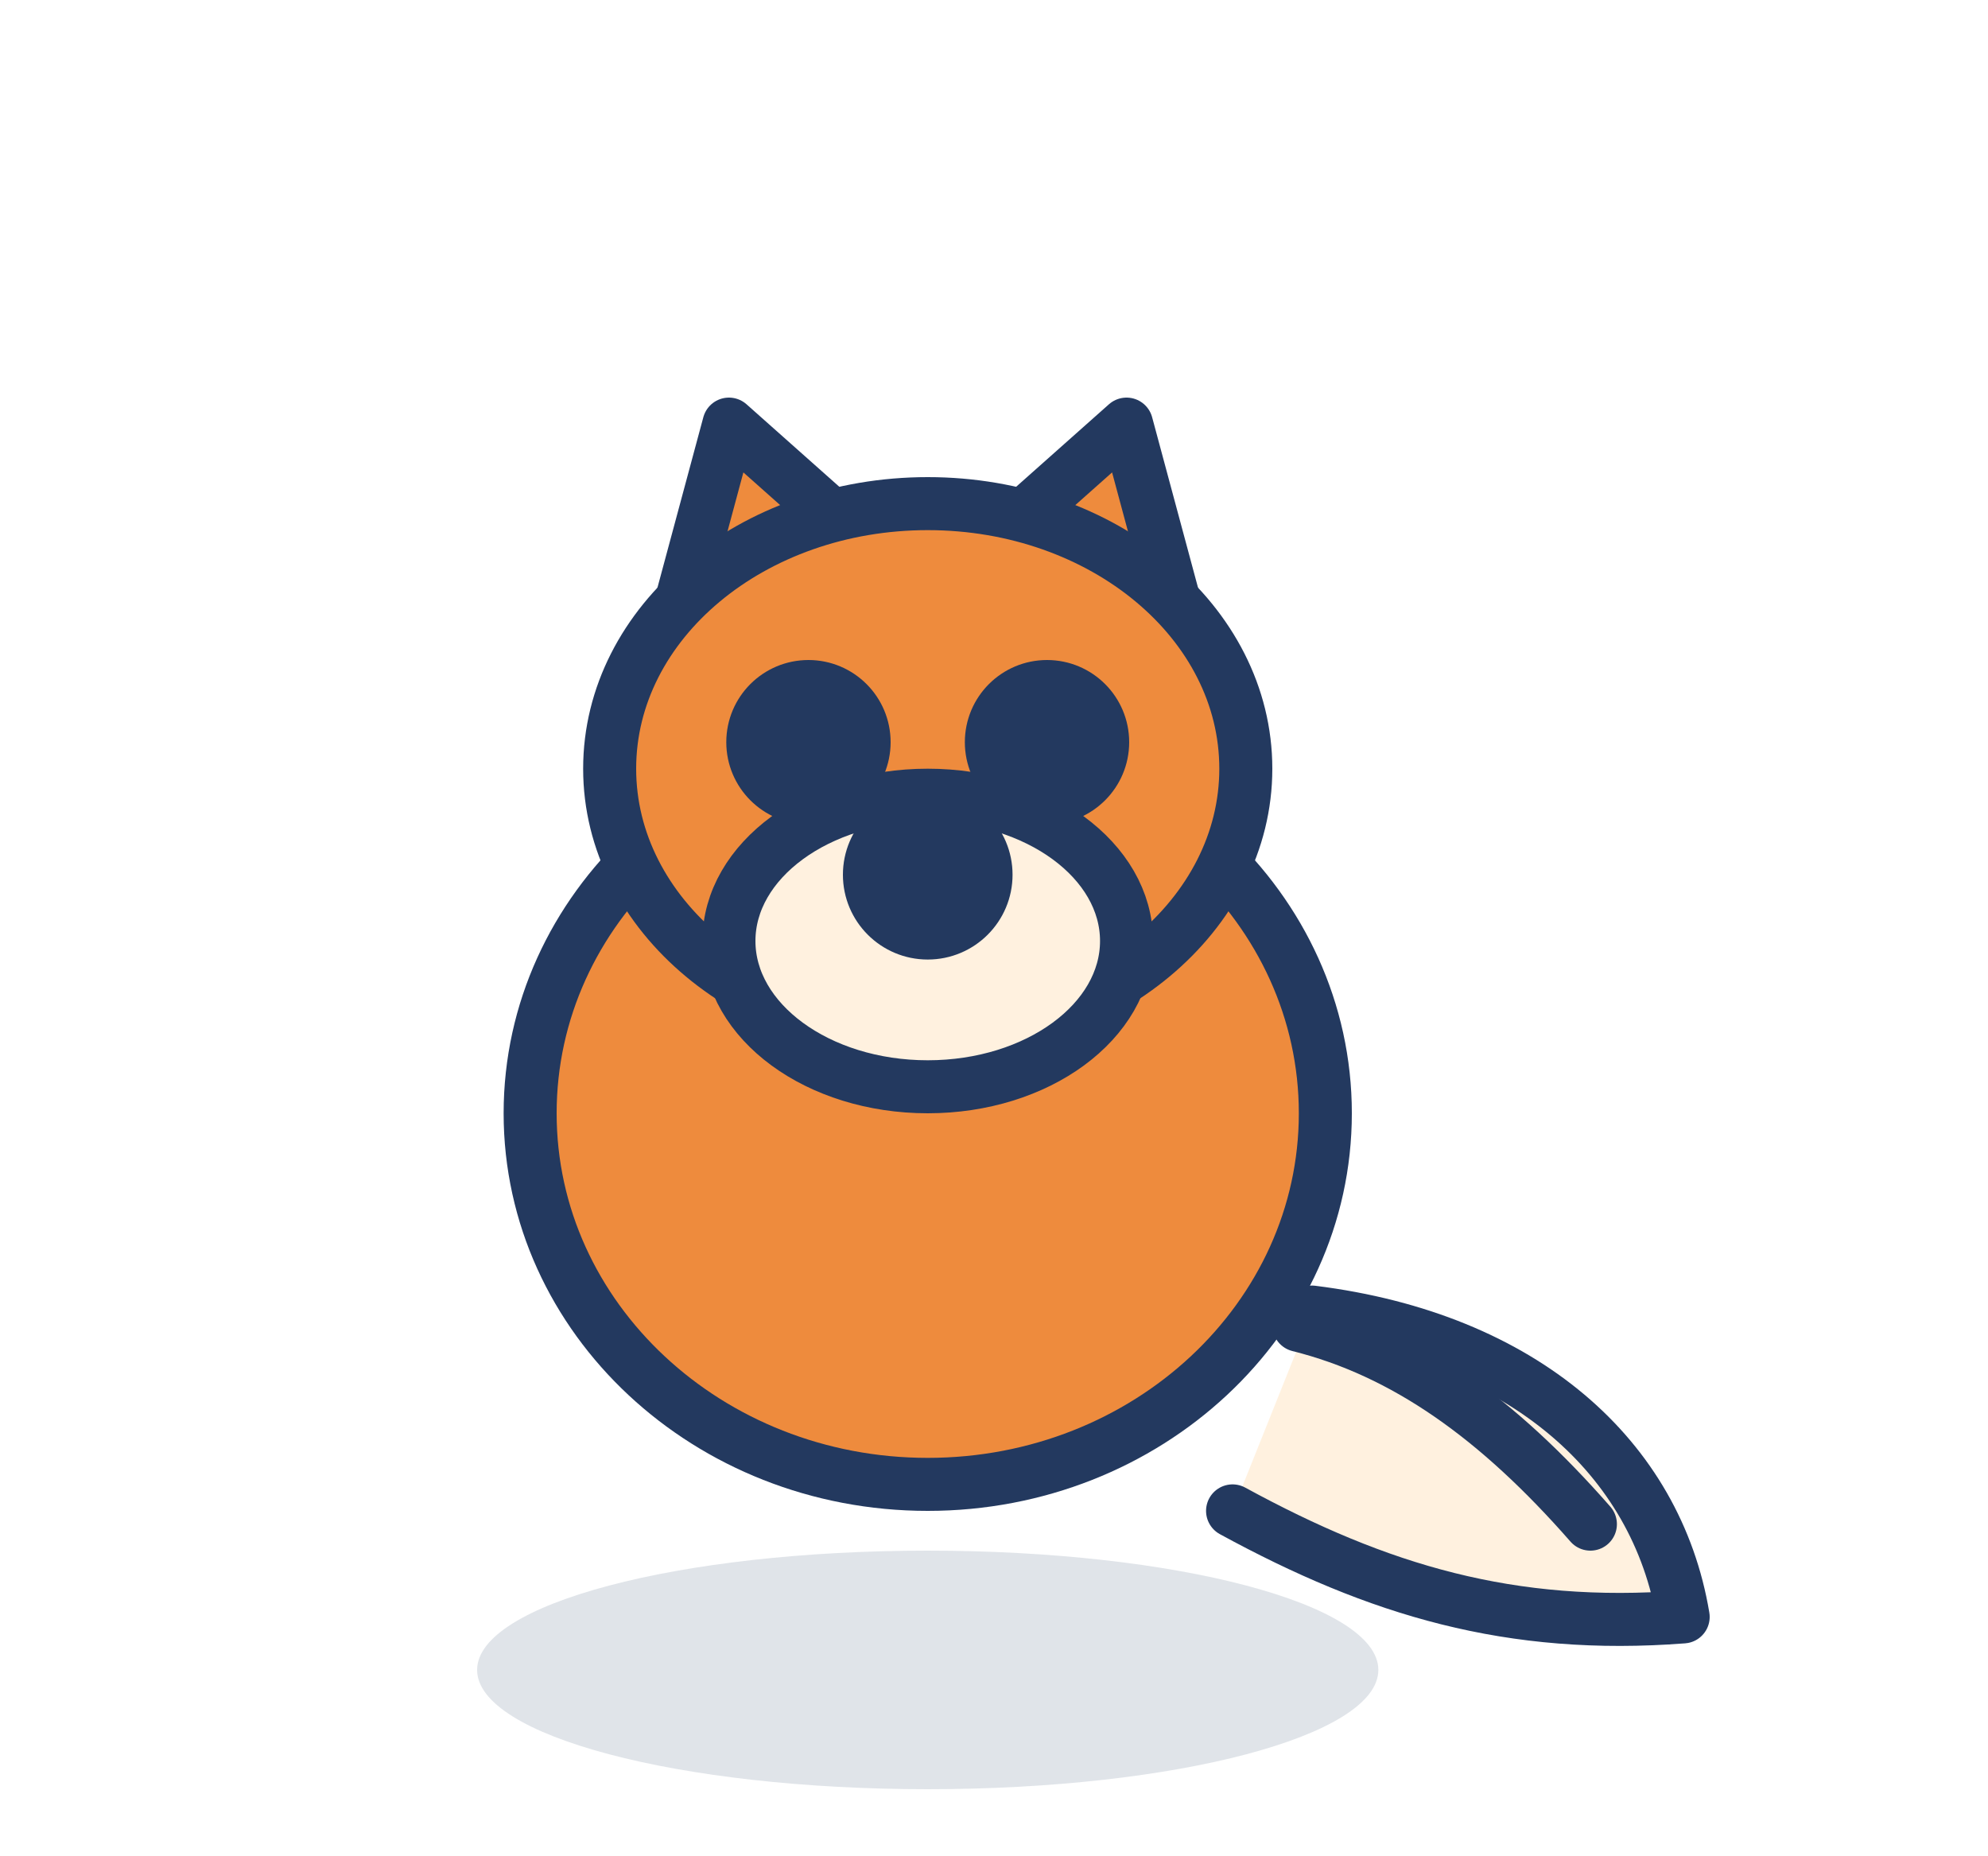
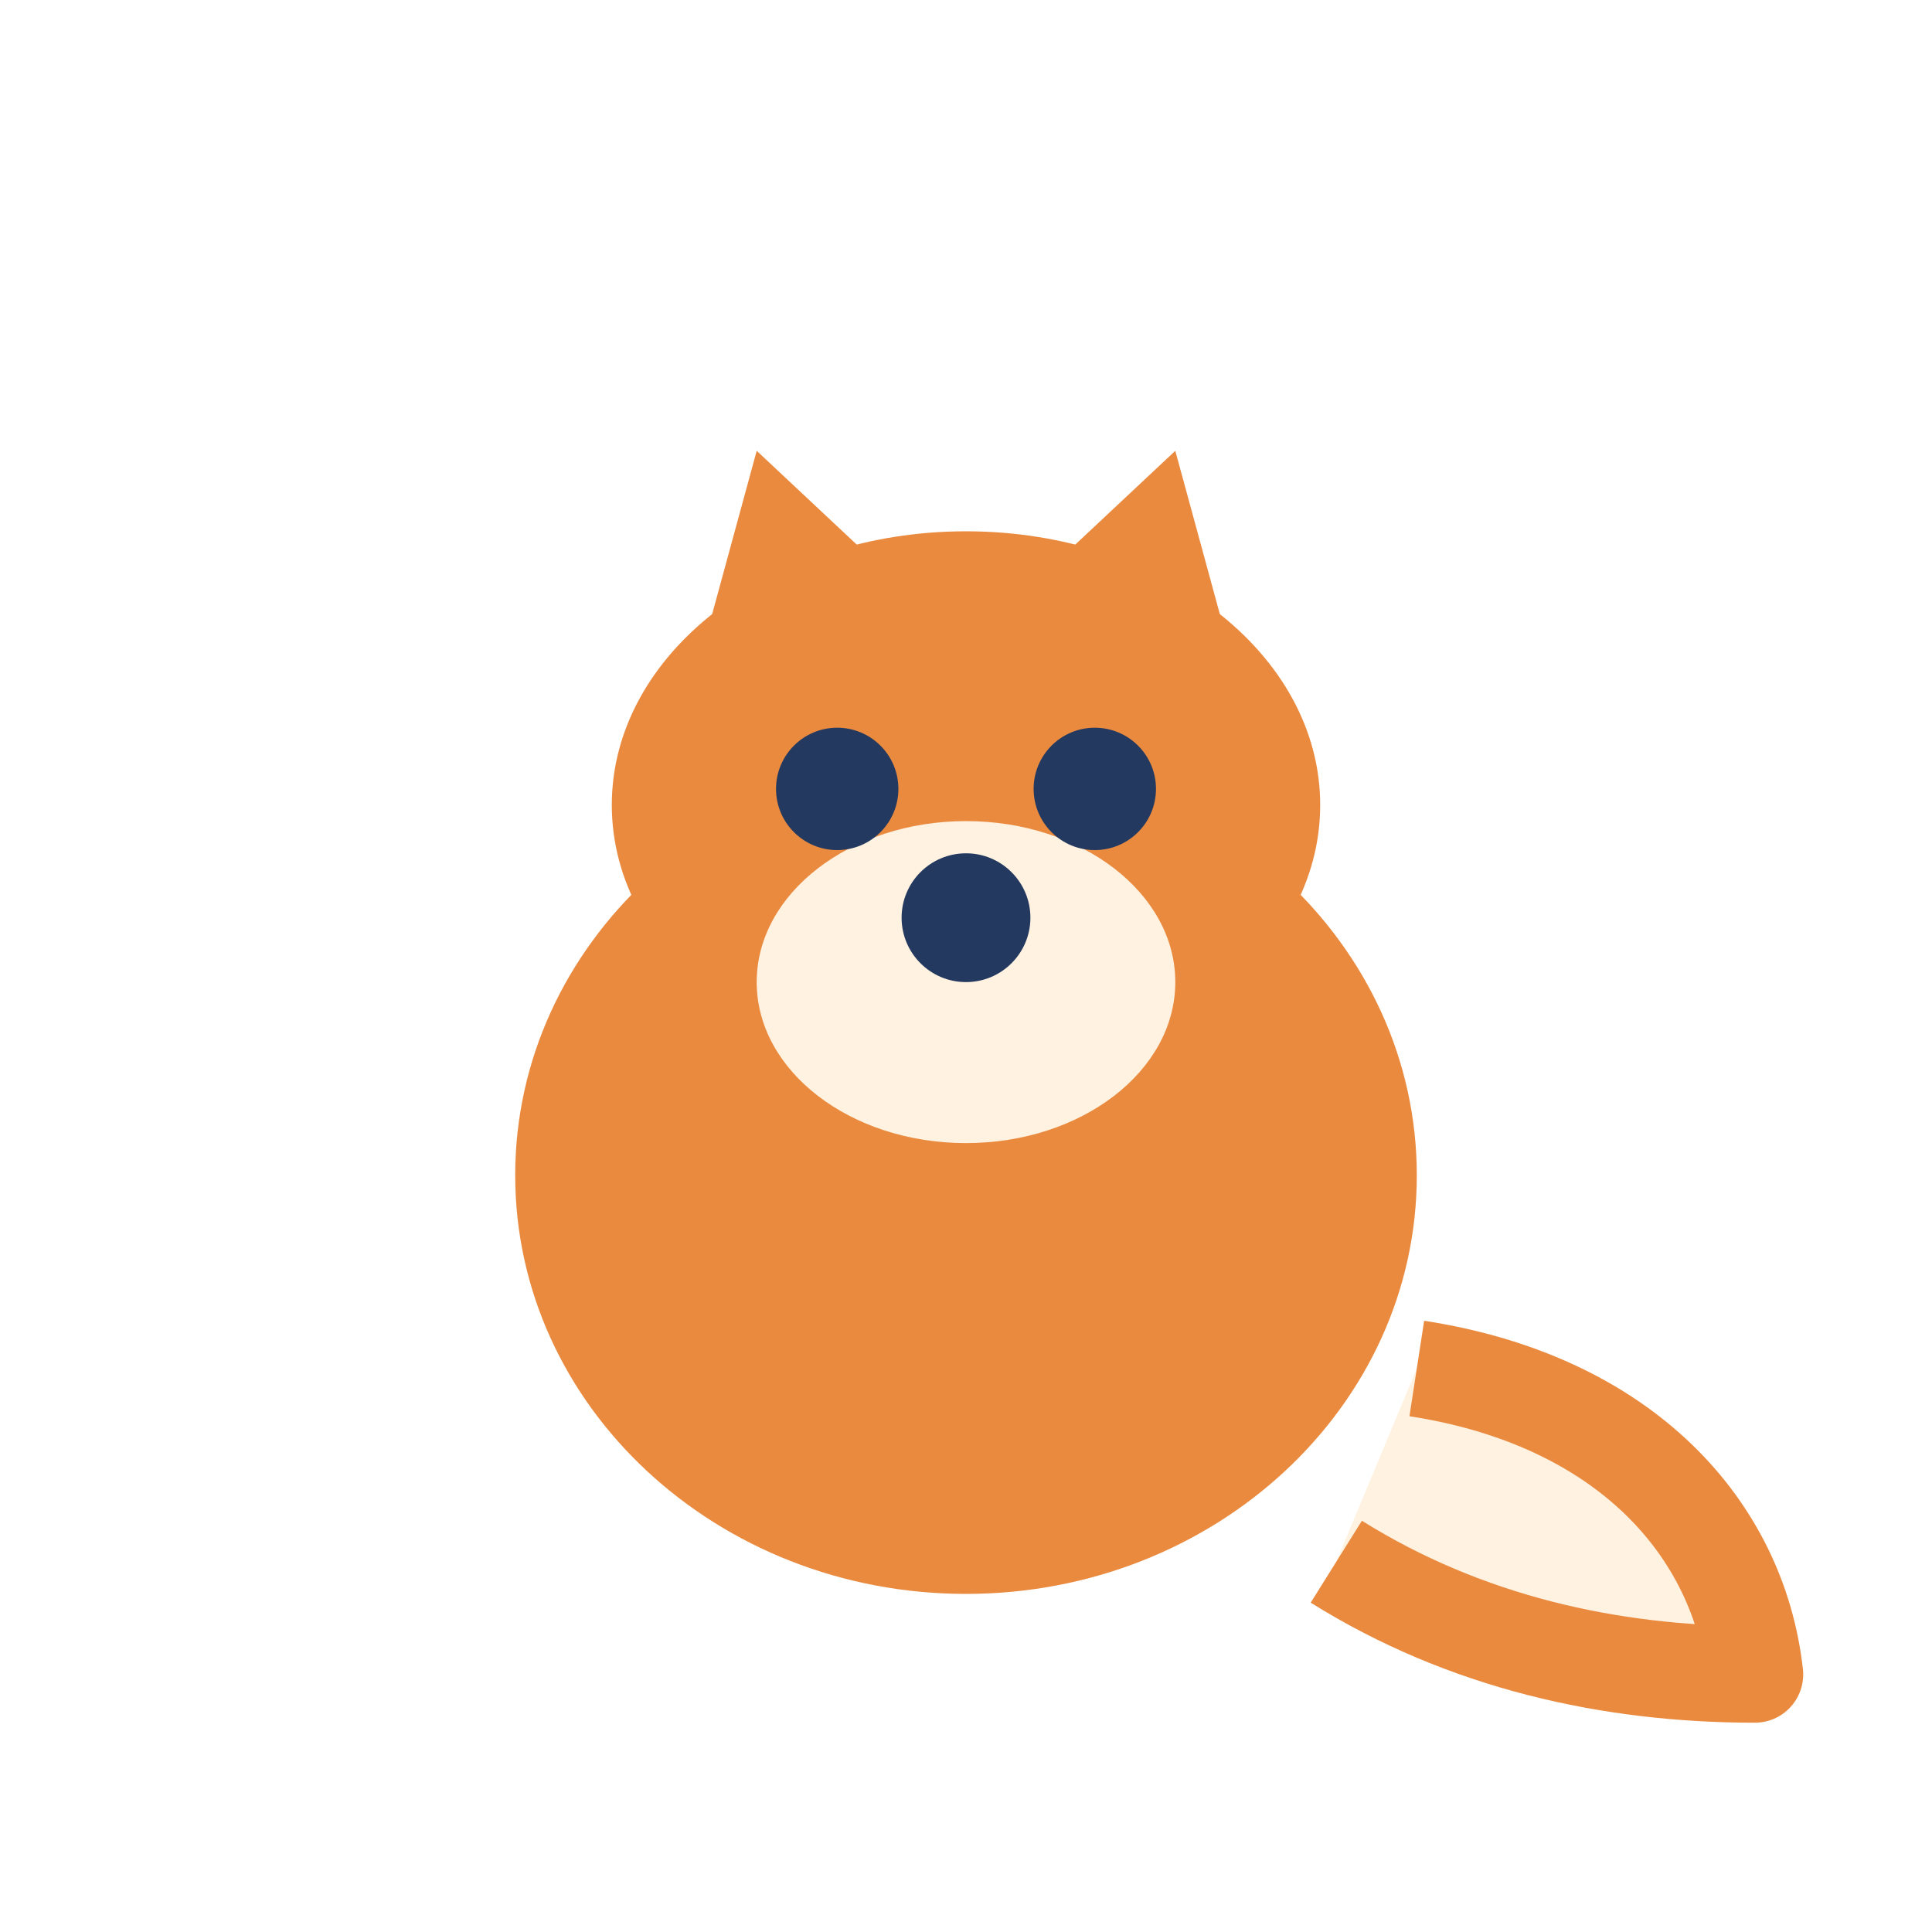
- <svg xmlns="http://www.w3.org/2000/svg" viewBox="0 0 150 140">
-   <ellipse cx="70" cy="126" rx="34" ry="9" fill="rgba(35,57,95,0.14)" />
-   <g stroke="#23395f" stroke-width="4" stroke-linecap="round" stroke-linejoin="round">
-     <ellipse cx="70" cy="84" rx="30" ry="28" fill="#ee8b3d" />
-     <path d="M48 58l7-26 18 16" fill="#ee8b3d" />
-     <path d="M92 58l-7-26-18 16" fill="#ee8b3d" />
-     <ellipse cx="70" cy="58" rx="24" ry="20" fill="#ee8b3d" />
-     <ellipse cx="70" cy="71" rx="15" ry="11" fill="#fff1df" />
-     <circle cx="61" cy="56" r="4.2" fill="#23395f" />
-     <circle cx="79" cy="56" r="4.2" fill="#23395f" />
-     <circle cx="70" cy="66" r="4.4" fill="#23395f" />
-     <path d="M99 99c16 2 26 11 28 23-13 1-23-2-34-8" fill="#fff1df" />
-     <path d="M98 100c8 2 15 7 22 15" fill="none" />
-   </g>
+ <svg xmlns="http://www.w3.org/2000/svg" viewBox="0 0 120 120">
+   <ellipse cx="60" cy="73" rx="28" ry="26" fill="#ea8a3f" />
+   <path d="M41 50l6-22 16 15M79 50l-6-22-16 15" fill="#ea8a3f" />
+   <ellipse cx="60" cy="50" rx="22" ry="17" fill="#ea8a3f" />
+   <ellipse cx="60" cy="61" rx="13" ry="10" fill="#fff2e0" />
+   <circle cx="52" cy="49" r="3.8" fill="#23395f" />
+   <circle cx="68" cy="49" r="3.8" fill="#23395f" />
+   <circle cx="60" cy="57" r="4" fill="#23395f" />
+   <path d="M88 85c13 2 20 10 21 19-9 0-18-2-26-7" fill="#fff2e0" stroke="#ea8a3f" stroke-width="6" stroke-linejoin="round" />
</svg>
